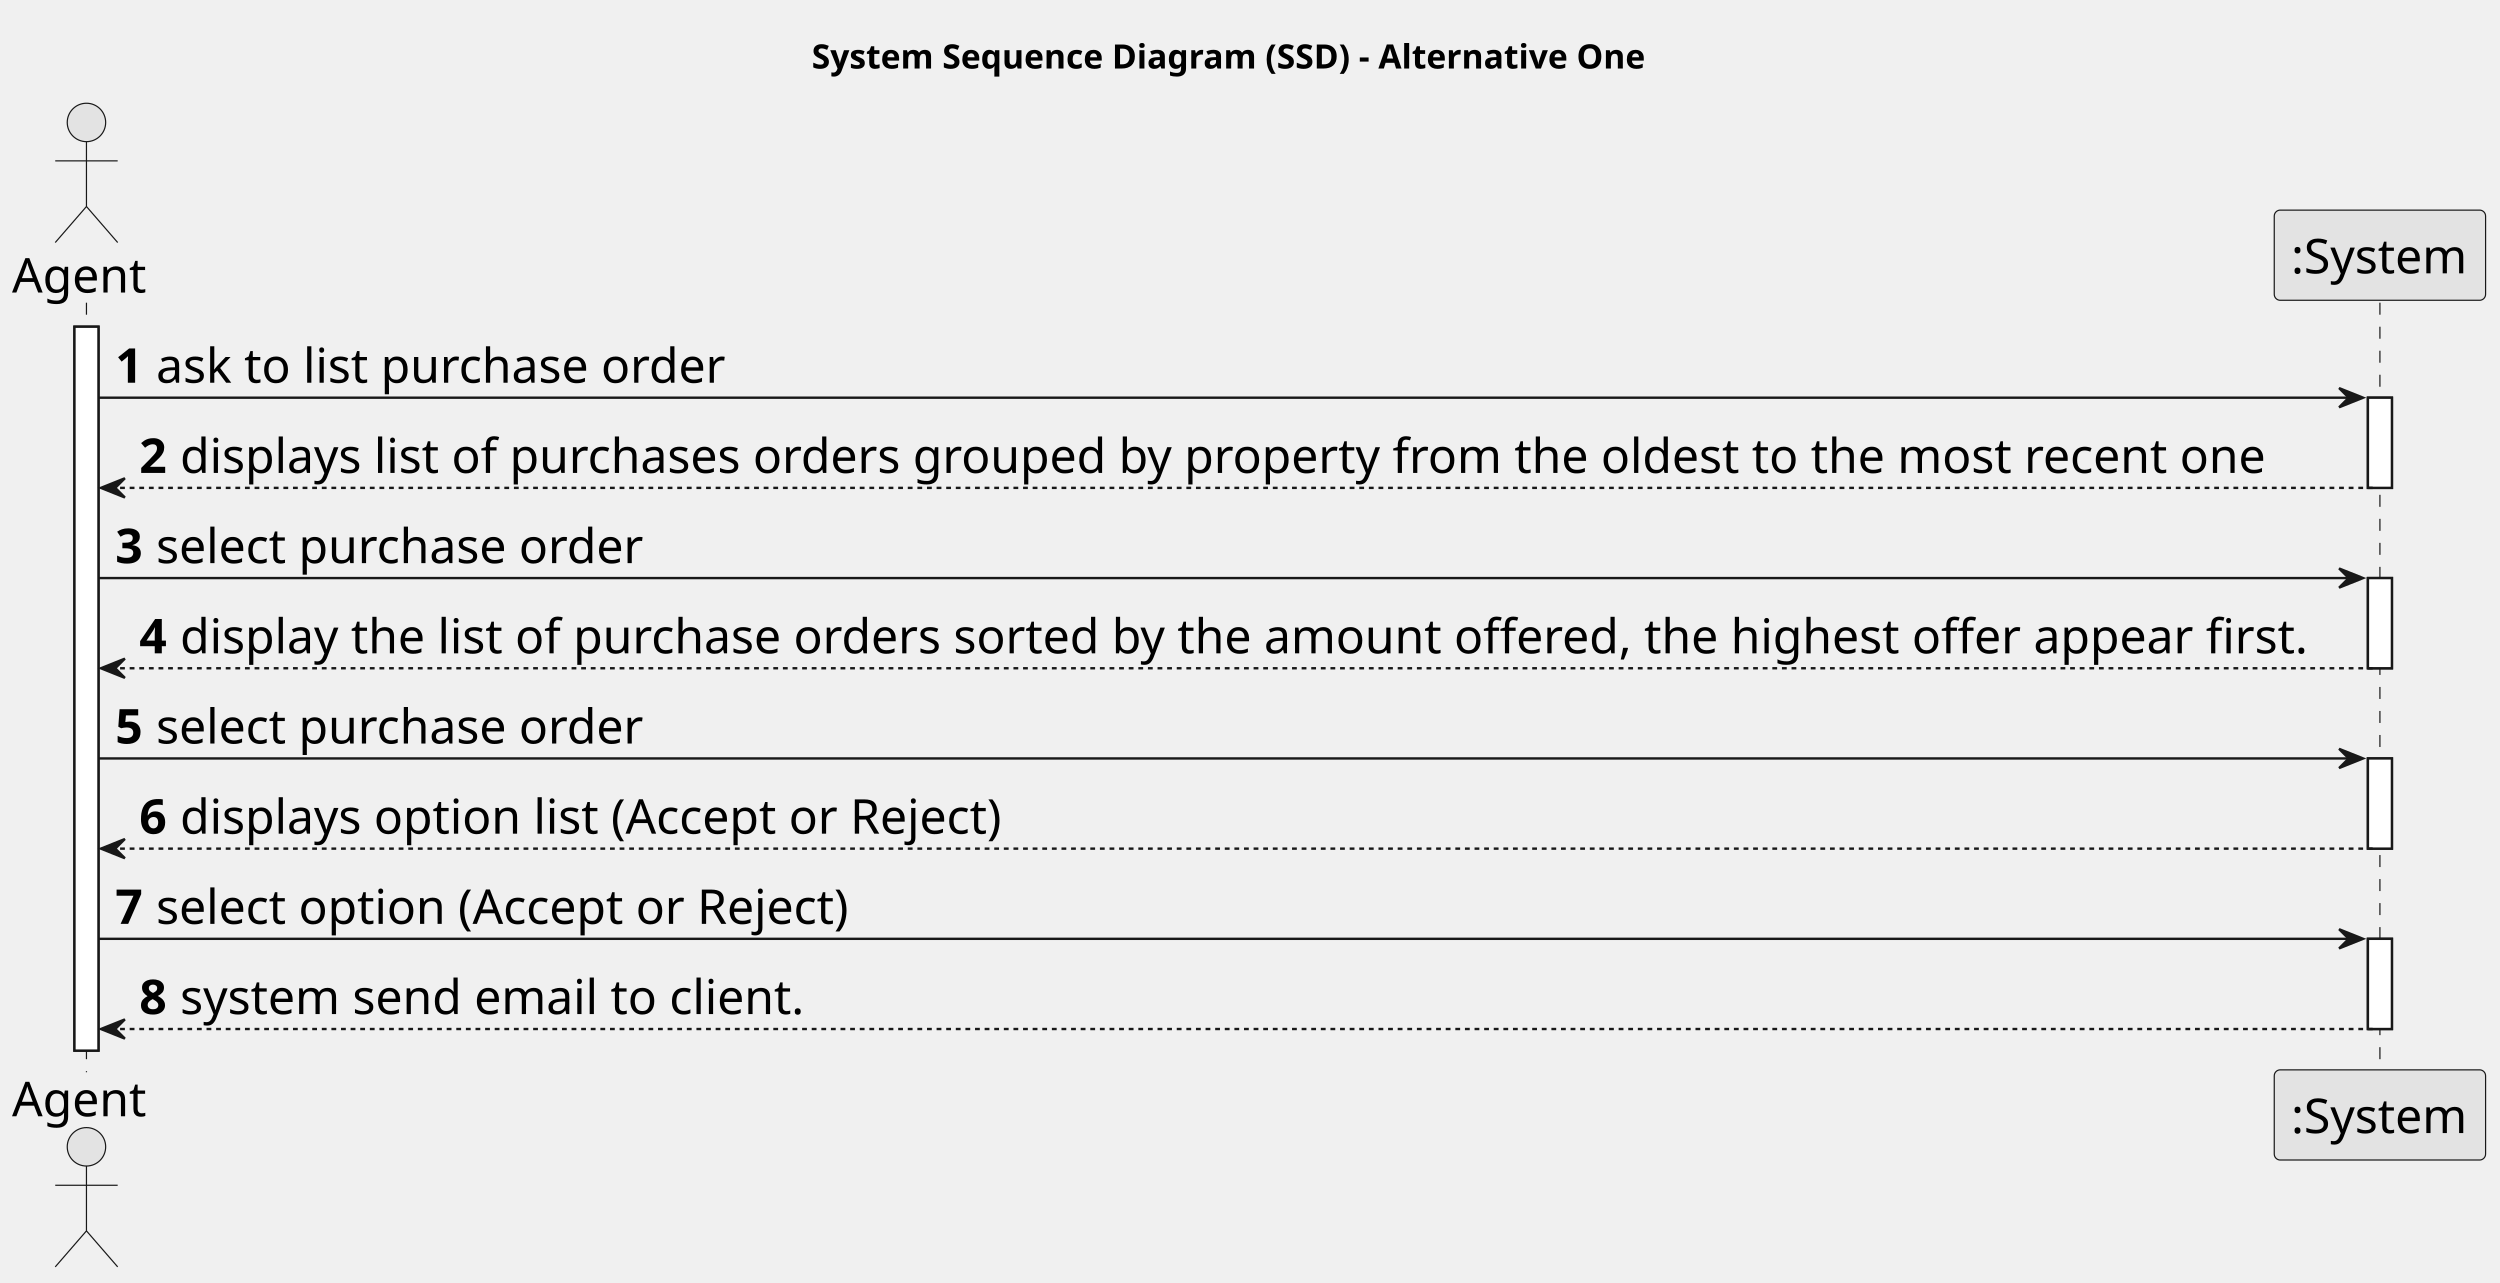
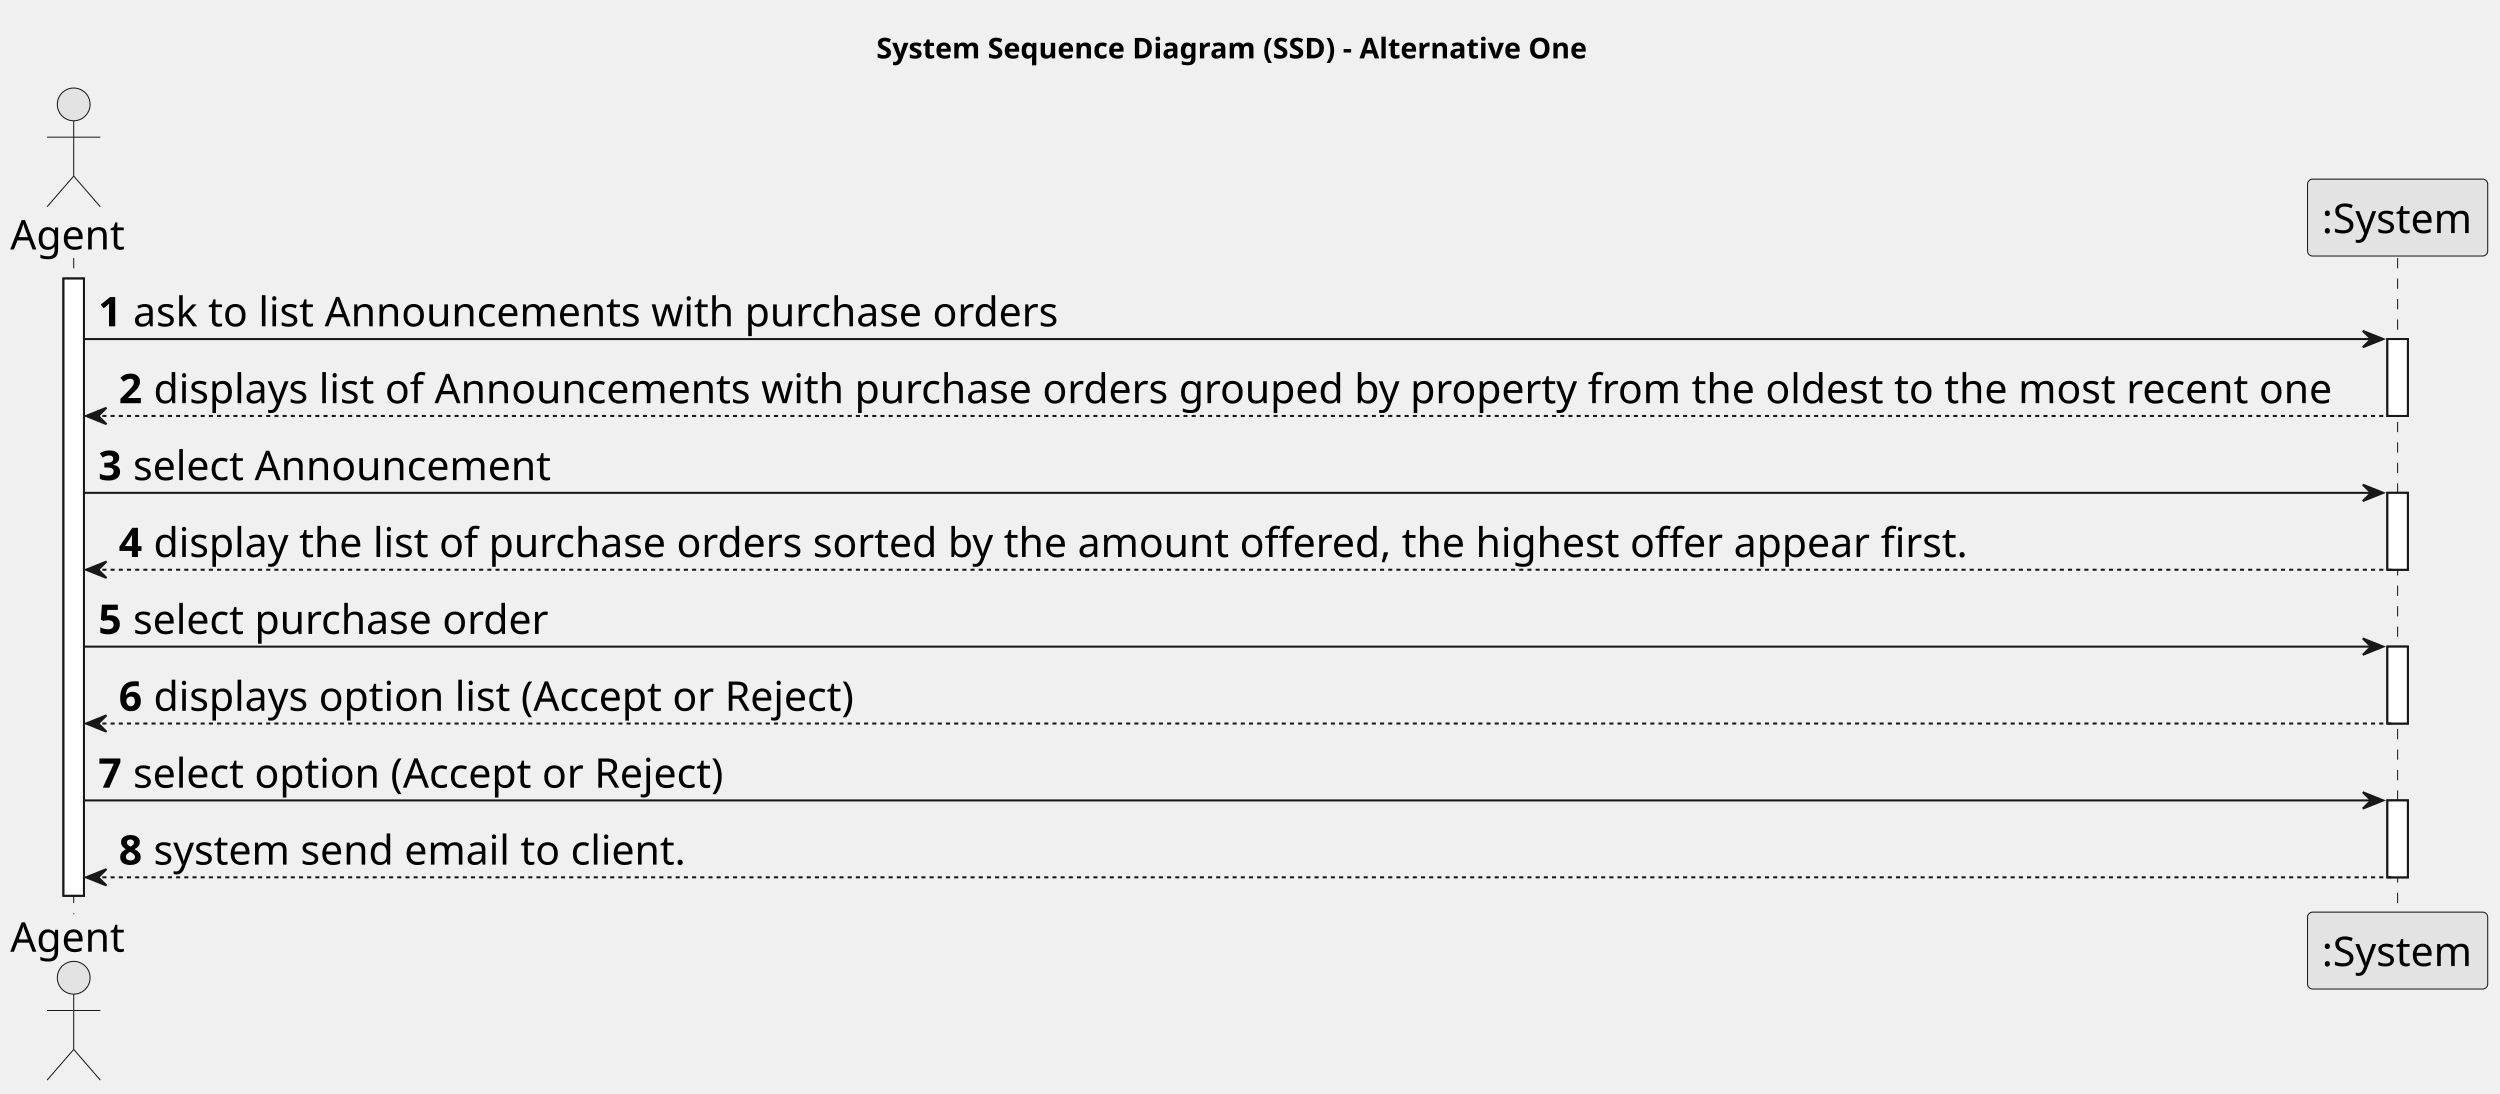
- <svg xmlns="http://www.w3.org/2000/svg" contentStyleType="text/css" height="534px" preserveAspectRatio="none" style="width:1041px;height:534px;background:#FFFFFF;" version="1.1" viewBox="0 0 1041 534" width="1041px" zoomAndPan="magnify">
+ <svg xmlns="http://www.w3.org/2000/svg" contentStyleType="text/css" height="534px" preserveAspectRatio="none" style="width:1221px;height:534px;background:#FFFFFF;" version="1.1" viewBox="0 0 1221 534" width="1221px" zoomAndPan="magnify">
  <defs />
  <g>
-     <text fill="#000000" font-family="sans-serif" font-size="14" font-weight="bold" lengthAdjust="spacing" textLength="363" x="338" y="28.535">System Sequence Diagram (SSD) - Alternative One</text>
+     <text fill="#000000" font-family="sans-serif" font-size="14" font-weight="bold" lengthAdjust="spacing" textLength="363" x="428" y="28.535">System Sequence Diagram (SSD) - Alternative One</text>
    <rect fill="#FFFFFF" height="301.438" style="stroke:#181818;stroke-width:1.0;" width="10" x="31" y="136.043" />
-     <rect fill="#FFFFFF" height="37.555" style="stroke:#181818;stroke-width:1.0;" width="10" x="986" y="165.598" />
-     <rect fill="#FFFFFF" height="37.555" style="stroke:#181818;stroke-width:1.0;" width="10" x="986" y="240.707" />
-     <rect fill="#FFFFFF" height="37.555" style="stroke:#181818;stroke-width:1.0;" width="10" x="986" y="315.816" />
-     <rect fill="#FFFFFF" height="37.555" style="stroke:#181818;stroke-width:1.0;" width="10" x="986" y="390.926" />
+     <rect fill="#FFFFFF" height="37.555" style="stroke:#181818;stroke-width:1.0;" width="10" x="1166" y="165.598" />
+     <rect fill="#FFFFFF" height="37.555" style="stroke:#181818;stroke-width:1.0;" width="10" x="1166" y="240.707" />
+     <rect fill="#FFFFFF" height="37.555" style="stroke:#181818;stroke-width:1.0;" width="10" x="1166" y="315.816" />
+     <rect fill="#FFFFFF" height="37.555" style="stroke:#181818;stroke-width:1.0;" width="10" x="1166" y="390.926" />
    <line style="stroke:#181818;stroke-width:0.5;stroke-dasharray:5.0,5.0;" x1="36" x2="36" y1="126.043" y2="446.481" />
-     <line style="stroke:#181818;stroke-width:0.5;stroke-dasharray:5.0,5.0;" x1="991" x2="991" y1="126.043" y2="446.481" />
+     <line style="stroke:#181818;stroke-width:0.5;stroke-dasharray:5.0,5.0;" x1="1171" x2="1171" y1="126.043" y2="446.481" />
    <text fill="#000000" font-family="sans-serif" font-size="20" lengthAdjust="spacing" textLength="56" x="5" y="121.824">Agent</text>
    <ellipse cx="36" cy="50.988" fill="#E3E3E3" rx="8" ry="8" style="stroke:#181818;stroke-width:0.5;" />
    <path d="M36,58.988 L36,85.988 M23,66.988 L49,66.988 M36,85.988 L23,100.988 M36,85.988 L49,100.988 " fill="none" style="stroke:#181818;stroke-width:0.5;" />
    <text fill="#000000" font-family="sans-serif" font-size="20" lengthAdjust="spacing" textLength="56" x="5" y="464.816">Agent</text>
    <ellipse cx="36" cy="477.535" fill="#E3E3E3" rx="8" ry="8" style="stroke:#181818;stroke-width:0.5;" />
    <path d="M36,485.535 L36,512.535 M23,493.535 L49,493.535 M36,512.535 L23,527.535 M36,512.535 L49,527.535 " fill="none" style="stroke:#181818;stroke-width:0.5;" />
-     <rect fill="#E3E3E3" height="37.555" rx="2.5" ry="2.5" style="stroke:#181818;stroke-width:0.5;" width="88" x="947" y="87.488" />
-     <text fill="#000000" font-family="sans-serif" font-size="20" lengthAdjust="spacing" textLength="74" x="954" y="113.824">:System</text>
-     <rect fill="#E3E3E3" height="37.555" rx="2.5" ry="2.5" style="stroke:#181818;stroke-width:0.5;" width="88" x="947" y="445.481" />
-     <text fill="#000000" font-family="sans-serif" font-size="20" lengthAdjust="spacing" textLength="74" x="954" y="471.816">:System</text>
+     <rect fill="#E3E3E3" height="37.555" rx="2.5" ry="2.5" style="stroke:#181818;stroke-width:0.5;" width="88" x="1127" y="87.488" />
+     <text fill="#000000" font-family="sans-serif" font-size="20" lengthAdjust="spacing" textLength="74" x="1134" y="113.824">:System</text>
+     <rect fill="#E3E3E3" height="37.555" rx="2.5" ry="2.5" style="stroke:#181818;stroke-width:0.5;" width="88" x="1127" y="445.481" />
+     <text fill="#000000" font-family="sans-serif" font-size="20" lengthAdjust="spacing" textLength="74" x="1134" y="471.816">:System</text>
    <rect fill="#FFFFFF" height="301.438" style="stroke:#181818;stroke-width:1.0;" width="10" x="31" y="136.043" />
-     <rect fill="#FFFFFF" height="37.555" style="stroke:#181818;stroke-width:1.0;" width="10" x="986" y="165.598" />
-     <rect fill="#FFFFFF" height="37.555" style="stroke:#181818;stroke-width:1.0;" width="10" x="986" y="240.707" />
-     <rect fill="#FFFFFF" height="37.555" style="stroke:#181818;stroke-width:1.0;" width="10" x="986" y="315.816" />
-     <rect fill="#FFFFFF" height="37.555" style="stroke:#181818;stroke-width:1.0;" width="10" x="986" y="390.926" />
-     <polygon fill="#181818" points="974,161.598,984,165.598,974,169.598,978,165.598" style="stroke:#181818;stroke-width:1.0;" />
-     <line style="stroke:#181818;stroke-width:1.0;" x1="41" x2="980" y1="165.598" y2="165.598" />
+     <rect fill="#FFFFFF" height="37.555" style="stroke:#181818;stroke-width:1.0;" width="10" x="1166" y="165.598" />
+     <rect fill="#FFFFFF" height="37.555" style="stroke:#181818;stroke-width:1.0;" width="10" x="1166" y="240.707" />
+     <rect fill="#FFFFFF" height="37.555" style="stroke:#181818;stroke-width:1.0;" width="10" x="1166" y="315.816" />
+     <rect fill="#FFFFFF" height="37.555" style="stroke:#181818;stroke-width:1.0;" width="10" x="1166" y="390.926" />
+     <polygon fill="#181818" points="1154,161.598,1164,165.598,1154,169.598,1158,165.598" style="stroke:#181818;stroke-width:1.0;" />
+     <line style="stroke:#181818;stroke-width:1.0;" x1="41" x2="1160" y1="165.598" y2="165.598" />
    <text fill="#000000" font-family="sans-serif" font-size="20" font-weight="bold" lengthAdjust="spacing" textLength="13" x="48" y="159.379">1</text>
-     <text fill="#000000" font-family="sans-serif" font-size="20" lengthAdjust="spacing" textLength="244" x="65" y="159.379">ask to list purchase order</text>
+     <text fill="#000000" font-family="sans-serif" font-size="20" lengthAdjust="spacing" textLength="460" x="65" y="159.379">ask to list Announcements with purchase orders</text>
    <polygon fill="#181818" points="52,199.152,42,203.152,52,207.152,48,203.152" style="stroke:#181818;stroke-width:1.0;" />
-     <line style="stroke:#181818;stroke-width:1.0;stroke-dasharray:2.0,2.0;" x1="46" x2="990" y1="203.152" y2="203.152" />
+     <line style="stroke:#181818;stroke-width:1.0;stroke-dasharray:2.0,2.0;" x1="46" x2="1170" y1="203.152" y2="203.152" />
    <text fill="#000000" font-family="sans-serif" font-size="20" font-weight="bold" lengthAdjust="spacing" textLength="13" x="58" y="196.934">2</text>
-     <text fill="#000000" font-family="sans-serif" font-size="20" lengthAdjust="spacing" textLength="888" x="75" y="196.934">displays list of purchases orders grouped by property from the oldest to the most recent one</text>
-     <polygon fill="#181818" points="974,236.707,984,240.707,974,244.707,978,240.707" style="stroke:#181818;stroke-width:1.0;" />
-     <line style="stroke:#181818;stroke-width:1.0;" x1="41" x2="980" y1="240.707" y2="240.707" />
+     <text fill="#000000" font-family="sans-serif" font-size="20" lengthAdjust="spacing" textLength="1084" x="75" y="196.934">displays list of Announcements with purchase orders grouped by property from the oldest to the most recent one</text>
+     <polygon fill="#181818" points="1154,236.707,1164,240.707,1154,244.707,1158,240.707" style="stroke:#181818;stroke-width:1.0;" />
+     <line style="stroke:#181818;stroke-width:1.0;" x1="41" x2="1160" y1="240.707" y2="240.707" />
    <text fill="#000000" font-family="sans-serif" font-size="20" font-weight="bold" lengthAdjust="spacing" textLength="13" x="48" y="234.488">3</text>
-     <text fill="#000000" font-family="sans-serif" font-size="20" lengthAdjust="spacing" textLength="206" x="65" y="234.488">select purchase order</text>
+     <text fill="#000000" font-family="sans-serif" font-size="20" lengthAdjust="spacing" textLength="205" x="65" y="234.488">select Announcement</text>
    <polygon fill="#181818" points="52,274.262,42,278.262,52,282.262,48,278.262" style="stroke:#181818;stroke-width:1.0;" />
-     <line style="stroke:#181818;stroke-width:1.0;stroke-dasharray:2.0,2.0;" x1="46" x2="990" y1="278.262" y2="278.262" />
+     <line style="stroke:#181818;stroke-width:1.0;stroke-dasharray:2.0,2.0;" x1="46" x2="1170" y1="278.262" y2="278.262" />
    <text fill="#000000" font-family="sans-serif" font-size="20" font-weight="bold" lengthAdjust="spacing" textLength="13" x="58" y="272.043">4</text>
    <text fill="#000000" font-family="sans-serif" font-size="20" lengthAdjust="spacing" textLength="904" x="75" y="272.043">display the list of purchase orders sorted by the amount offered, the highest offer appear first.</text>
-     <polygon fill="#181818" points="974,311.816,984,315.816,974,319.816,978,315.816" style="stroke:#181818;stroke-width:1.0;" />
-     <line style="stroke:#181818;stroke-width:1.0;" x1="41" x2="980" y1="315.816" y2="315.816" />
+     <polygon fill="#181818" points="1154,311.816,1164,315.816,1154,319.816,1158,315.816" style="stroke:#181818;stroke-width:1.0;" />
+     <line style="stroke:#181818;stroke-width:1.0;" x1="41" x2="1160" y1="315.816" y2="315.816" />
    <text fill="#000000" font-family="sans-serif" font-size="20" font-weight="bold" lengthAdjust="spacing" textLength="13" x="48" y="309.598">5</text>
    <text fill="#000000" font-family="sans-serif" font-size="20" lengthAdjust="spacing" textLength="206" x="65" y="309.598">select purchase order</text>
    <polygon fill="#181818" points="52,349.371,42,353.371,52,357.371,48,353.371" style="stroke:#181818;stroke-width:1.0;" />
-     <line style="stroke:#181818;stroke-width:1.0;stroke-dasharray:2.0,2.0;" x1="46" x2="990" y1="353.371" y2="353.371" />
+     <line style="stroke:#181818;stroke-width:1.0;stroke-dasharray:2.0,2.0;" x1="46" x2="1170" y1="353.371" y2="353.371" />
    <text fill="#000000" font-family="sans-serif" font-size="20" font-weight="bold" lengthAdjust="spacing" textLength="13" x="58" y="347.152">6</text>
    <text fill="#000000" font-family="sans-serif" font-size="20" lengthAdjust="spacing" textLength="357" x="75" y="347.152">displays option list (Accept or Reject)</text>
-     <polygon fill="#181818" points="974,386.926,984,390.926,974,394.926,978,390.926" style="stroke:#181818;stroke-width:1.0;" />
-     <line style="stroke:#181818;stroke-width:1.0;" x1="41" x2="980" y1="390.926" y2="390.926" />
+     <polygon fill="#181818" points="1154,386.926,1164,390.926,1154,394.926,1158,390.926" style="stroke:#181818;stroke-width:1.0;" />
+     <line style="stroke:#181818;stroke-width:1.0;" x1="41" x2="1160" y1="390.926" y2="390.926" />
    <text fill="#000000" font-family="sans-serif" font-size="20" font-weight="bold" lengthAdjust="spacing" textLength="13" x="48" y="384.707">7</text>
    <text fill="#000000" font-family="sans-serif" font-size="20" lengthAdjust="spacing" textLength="298" x="65" y="384.707">select option (Accept or Reject)</text>
    <polygon fill="#181818" points="52,424.481,42,428.481,52,432.481,48,428.481" style="stroke:#181818;stroke-width:1.0;" />
-     <line style="stroke:#181818;stroke-width:1.0;stroke-dasharray:2.0,2.0;" x1="46" x2="990" y1="428.481" y2="428.481" />
+     <line style="stroke:#181818;stroke-width:1.0;stroke-dasharray:2.0,2.0;" x1="46" x2="1170" y1="428.481" y2="428.481" />
    <text fill="#000000" font-family="sans-serif" font-size="20" font-weight="bold" lengthAdjust="spacing" textLength="13" x="58" y="422.262">8</text>
    <text fill="#000000" font-family="sans-serif" font-size="20" lengthAdjust="spacing" textLength="267" x="75" y="422.262">system send email to client.</text>
  </g>
</svg>
